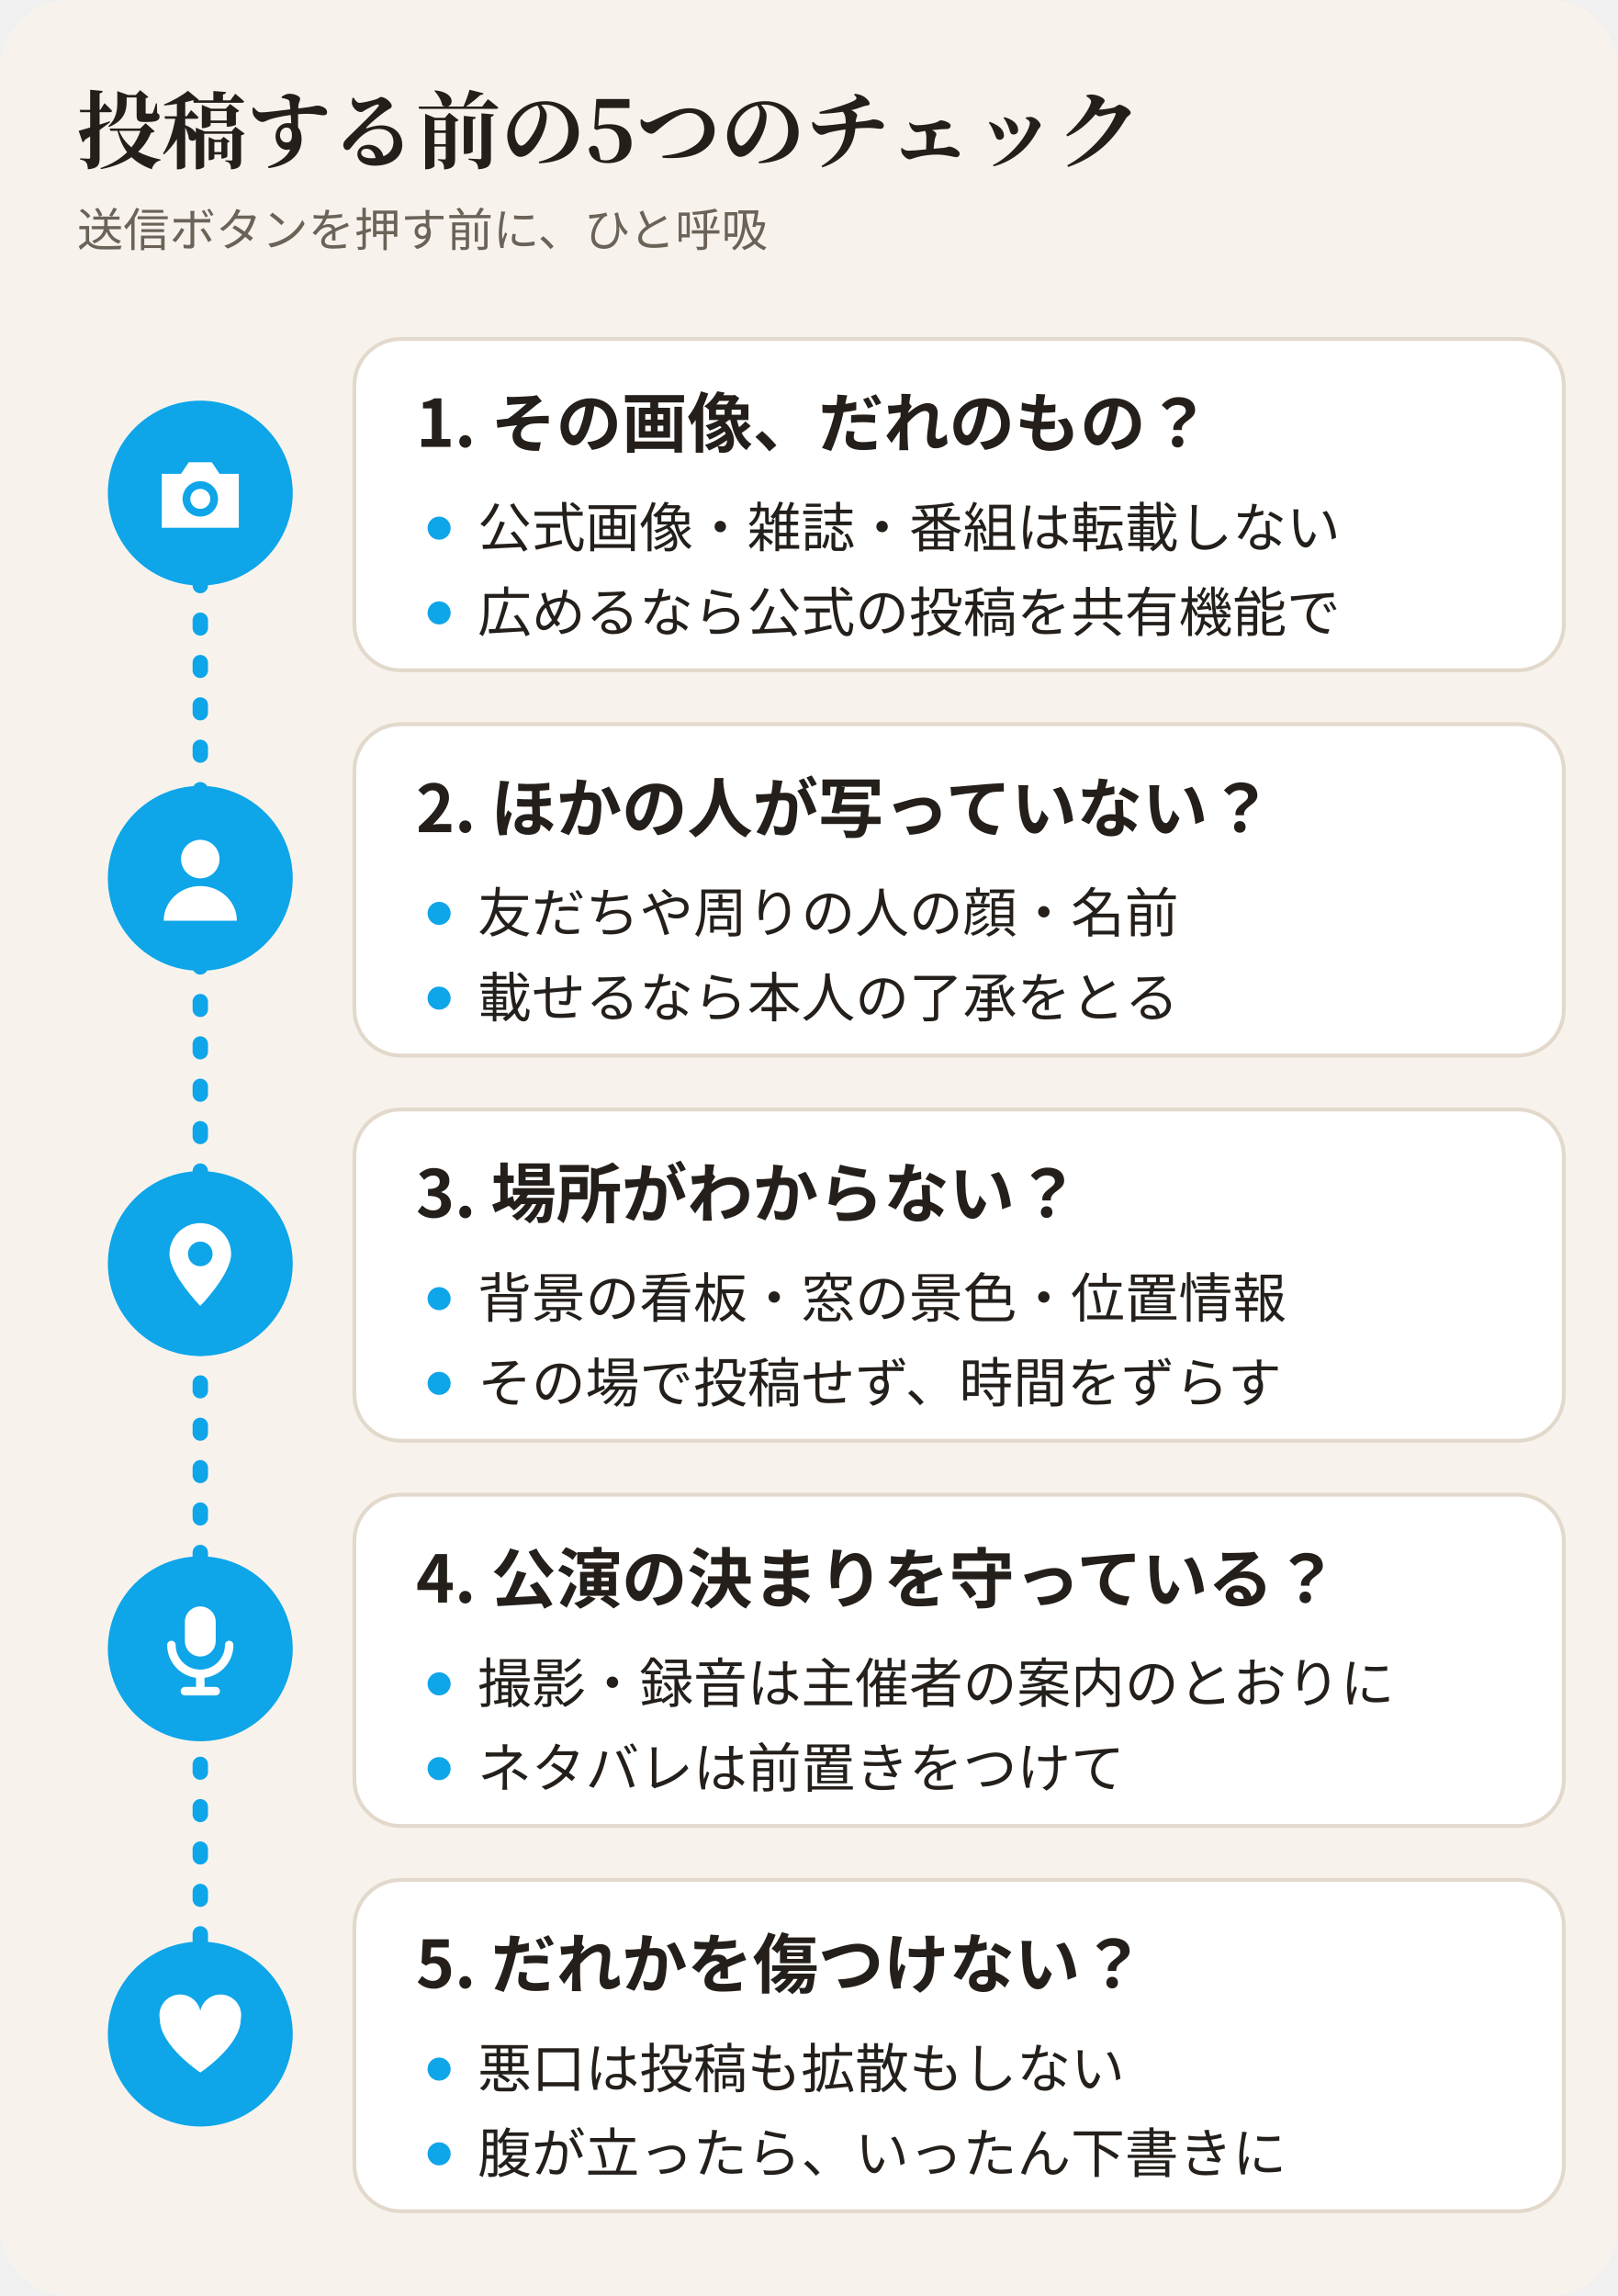
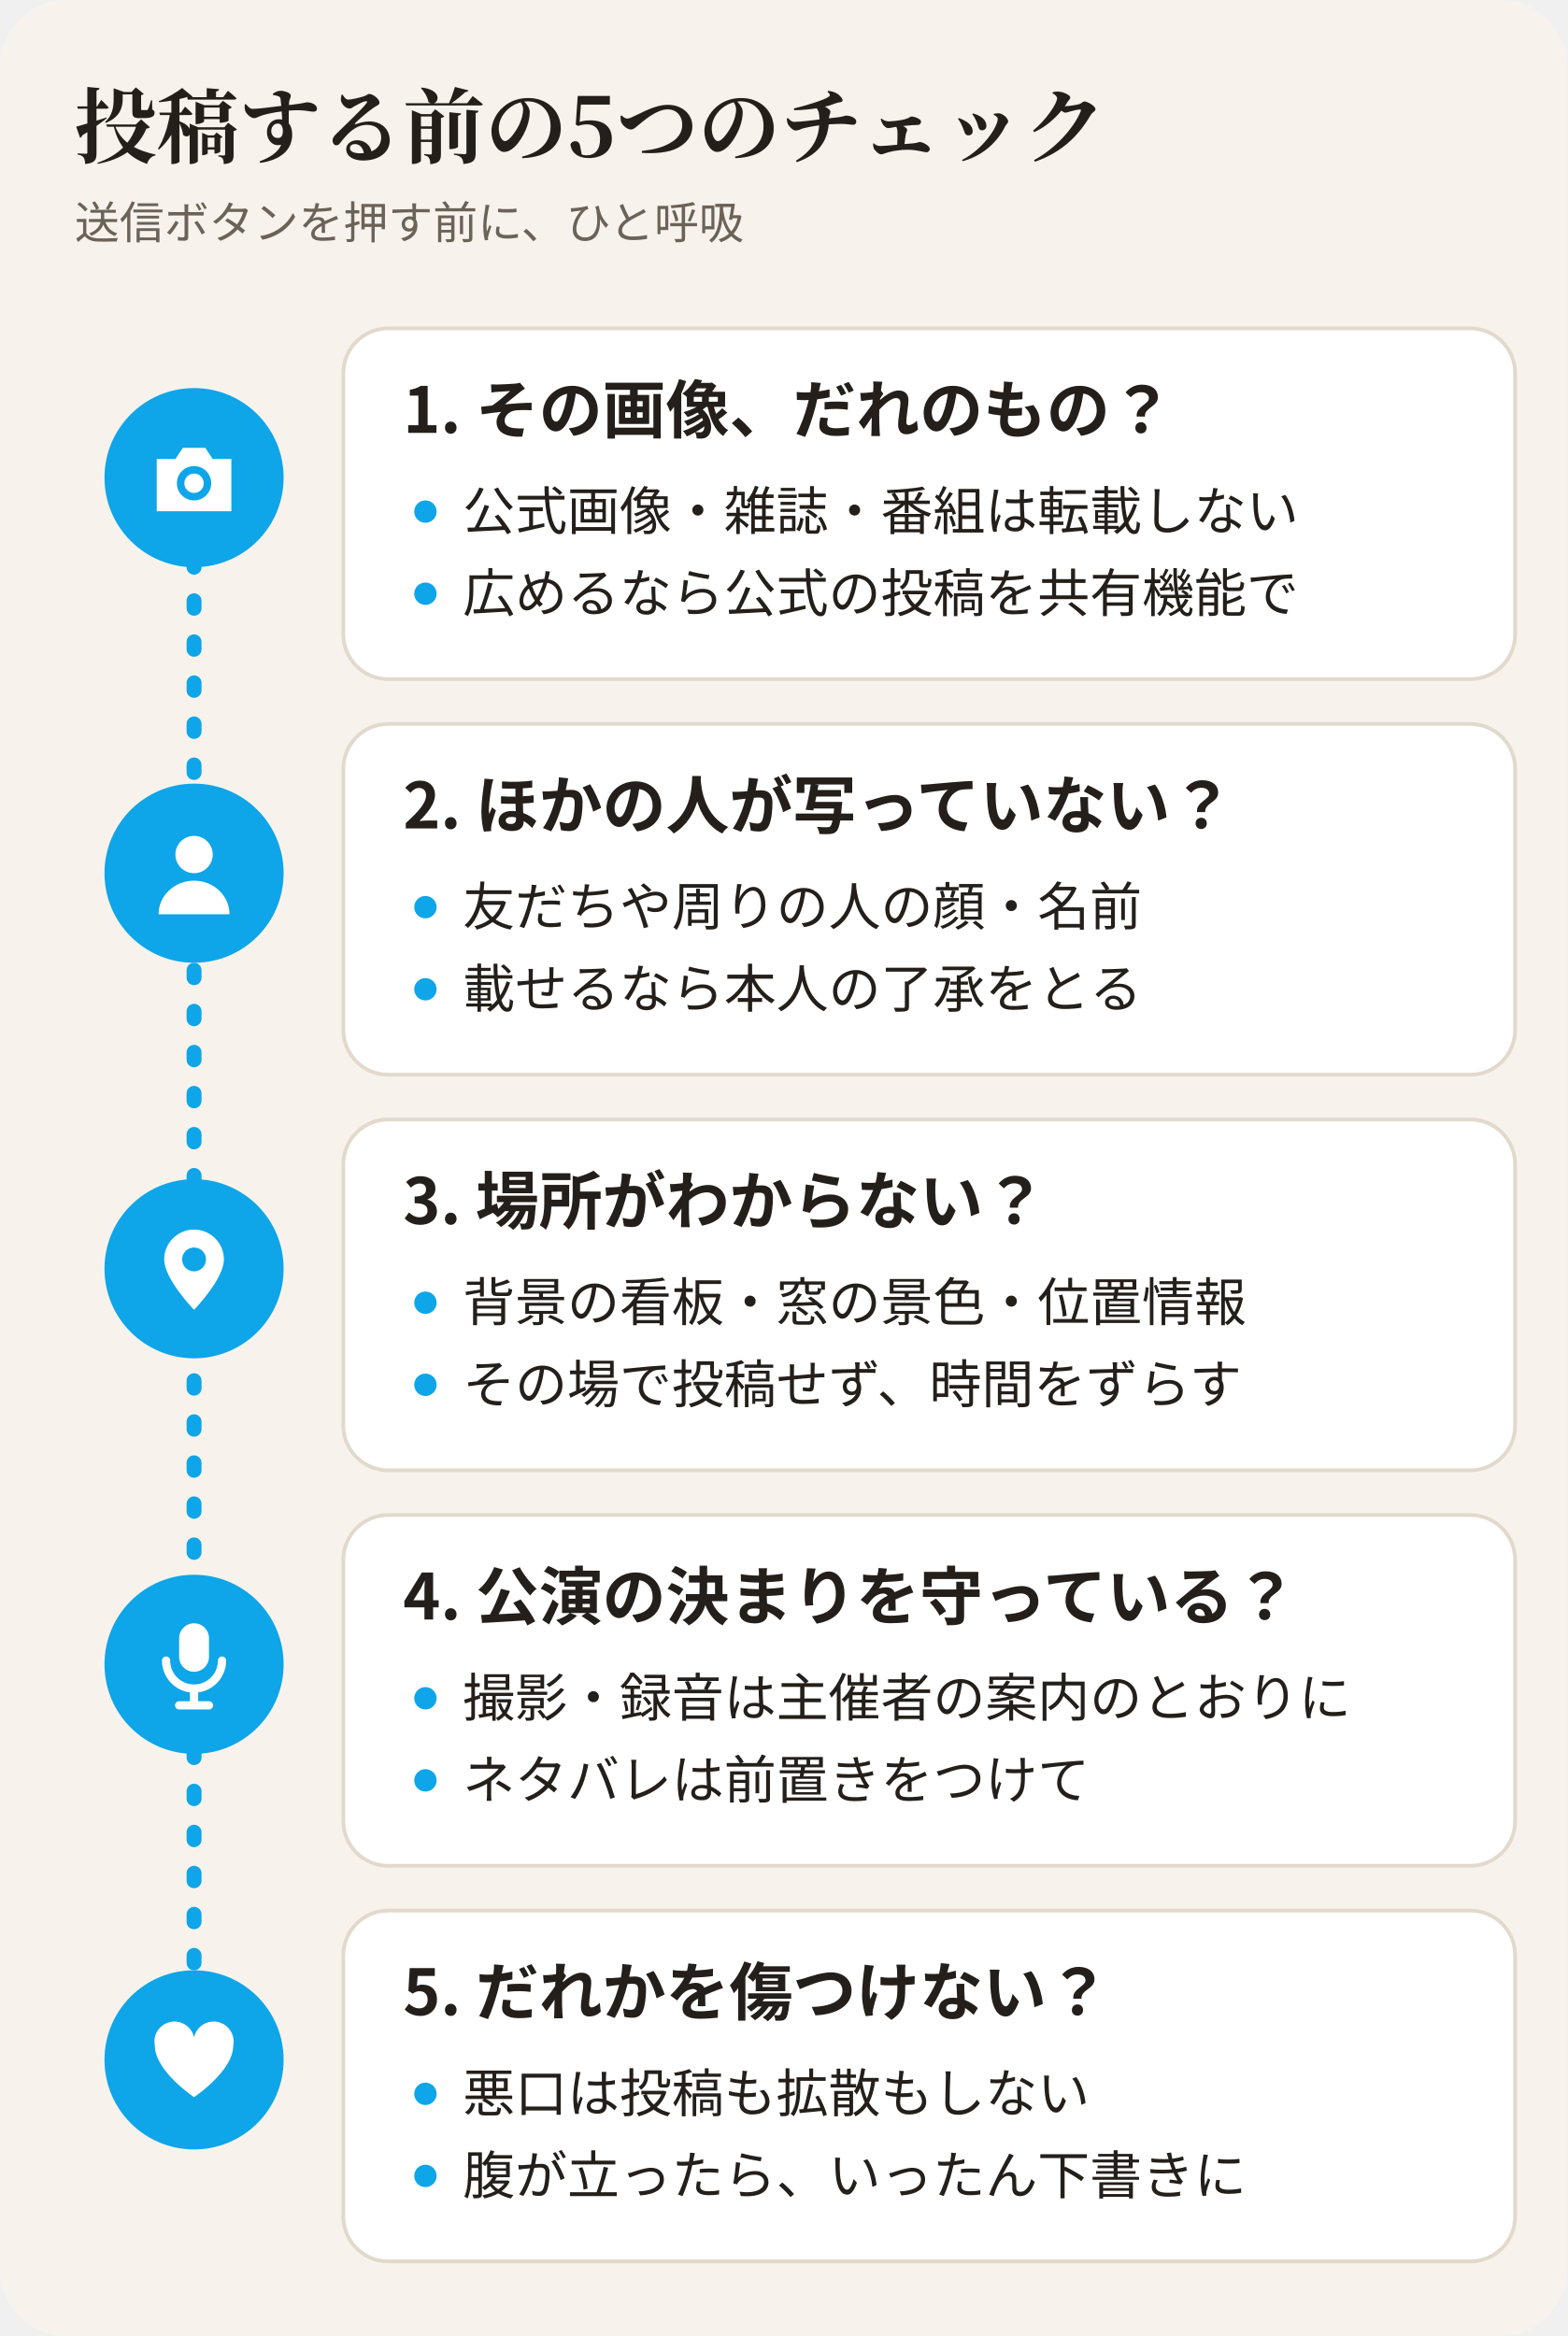
- <svg xmlns="http://www.w3.org/2000/svg" viewBox="0 0 420 596" width="420" height="596" font-family="'Hiragino Sans','Noto Sans CJK JP','Noto Sans JP',sans-serif">
-   <rect width="420" height="596" rx="18" fill="#F7F3EC" />
+ <svg xmlns="http://www.w3.org/2000/svg" viewBox="0 0 420 626" width="420" height="626" font-family="'Hiragino Sans','Noto Sans CJK JP','Noto Sans JP',sans-serif">
+   <rect width="420" height="626" rx="18" fill="#F7F3EC" />
  <text x="20" y="42" font-size="22" font-weight="800" fill="#241F1A" font-family="'Hiragino Mincho ProN','Noto Serif CJK JP','Noto Serif JP',serif">投稿する前の5つのチェック</text>
  <text x="20" y="64" font-size="12" fill="#6B6258">送信ボタンを押す前に、ひと呼吸</text>
-   <line x1="52" y1="128" x2="52" y2="528" stroke="#0ea5e9" stroke-width="4" stroke-dasharray="2 9" stroke-linecap="round" />
+   <line x1="52" y1="128" x2="52" y2="552" stroke="#0ea5e9" stroke-width="4" stroke-dasharray="2 9" stroke-linecap="round" />
  <circle cx="52" cy="128" r="24" fill="#0ea5e9" />
  <g transform="translate(40,116)">
    <path d="M2 7h5l2-3h6l2 3h5v14H2z" fill="#fff" />
    <circle cx="12" cy="13.5" r="4.6" fill="#0ea5e9" />
    <circle cx="12" cy="13.5" r="2.6" fill="#fff" />
  </g>
-   <rect x="92" y="88" width="314" height="86" rx="12" fill="#fff" stroke="#E2D9CC" stroke-width="1" />
+   <rect x="92" y="88" width="314" height="94" rx="12" fill="#fff" stroke="#E2D9CC" stroke-width="1" />
  <text x="108" y="116" font-size="17" fill="#241F1A" font-weight="800">1. その画像、だれのもの？</text>
  <circle cx="114" cy="137.1" r="3" fill="#0ea5e9" />
  <text x="124" y="142" font-size="14" fill="#241F1A">公式画像・雑誌・番組は転載しない</text>
  <circle cx="114" cy="159.1" r="3" fill="#0ea5e9" />
  <text x="124" y="164" font-size="14" fill="#241F1A">広めるなら公式の投稿を共有機能で</text>
-   <circle cx="52" cy="228" r="24" fill="#0ea5e9" />
-   <g transform="translate(40,216)">
+   <circle cx="52" cy="234" r="24" fill="#0ea5e9" />
+   <g transform="translate(40,222)">
    <circle cx="12" cy="7" r="5" fill="#fff" />
    <path d="M2.5 23a9.5 9 0 0 1 19 0z" fill="#fff" />
  </g>
-   <rect x="92" y="188" width="314" height="86" rx="12" fill="#fff" stroke="#E2D9CC" stroke-width="1" />
-   <text x="108" y="216" font-size="17" fill="#241F1A" font-weight="800">2. ほかの人が写っていない？</text>
-   <circle cx="114" cy="237.1" r="3" fill="#0ea5e9" />
-   <text x="124" y="242" font-size="14" fill="#241F1A">友だちや周りの人の顔・名前</text>
-   <circle cx="114" cy="259.1" r="3" fill="#0ea5e9" />
-   <text x="124" y="264" font-size="14" fill="#241F1A">載せるなら本人の了承をとる</text>
-   <circle cx="52" cy="328" r="24" fill="#0ea5e9" />
-   <g transform="translate(40,316)">
+   <rect x="92" y="194" width="314" height="94" rx="12" fill="#fff" stroke="#E2D9CC" stroke-width="1" />
+   <text x="108" y="222" font-size="17" fill="#241F1A" font-weight="800">2. ほかの人が写っていない？</text>
+   <circle cx="114" cy="243.1" r="3" fill="#0ea5e9" />
+   <text x="124" y="248" font-size="14" fill="#241F1A">友だちや周りの人の顔・名前</text>
+   <circle cx="114" cy="265.1" r="3" fill="#0ea5e9" />
+   <text x="124" y="270" font-size="14" fill="#241F1A">載せるなら本人の了承をとる</text>
+   <circle cx="52" cy="340" r="24" fill="#0ea5e9" />
+   <g transform="translate(40,328)">
    <path d="M12 23s8-8.2 8-13.5a8 8 0 0 0-16 0C4 14.8 12 23 12 23z" fill="#fff" />
    <circle cx="12" cy="9.5" r="3.2" fill="#0ea5e9" />
  </g>
-   <rect x="92" y="288" width="314" height="86" rx="12" fill="#fff" stroke="#E2D9CC" stroke-width="1" />
-   <text x="108" y="316" font-size="17" fill="#241F1A" font-weight="800">3. 場所がわからない？</text>
-   <circle cx="114" cy="337.1" r="3" fill="#0ea5e9" />
-   <text x="124" y="342" font-size="14" fill="#241F1A">背景の看板・窓の景色・位置情報</text>
-   <circle cx="114" cy="359.1" r="3" fill="#0ea5e9" />
-   <text x="124" y="364" font-size="14" fill="#241F1A">その場で投稿せず、時間をずらす</text>
-   <circle cx="52" cy="428" r="24" fill="#0ea5e9" />
-   <g transform="translate(40,416)">
+   <rect x="92" y="300" width="314" height="94" rx="12" fill="#fff" stroke="#E2D9CC" stroke-width="1" />
+   <text x="108" y="328" font-size="17" fill="#241F1A" font-weight="800">3. 場所がわからない？</text>
+   <circle cx="114" cy="349.1" r="3" fill="#0ea5e9" />
+   <text x="124" y="354" font-size="14" fill="#241F1A">背景の看板・窓の景色・位置情報</text>
+   <circle cx="114" cy="371.1" r="3" fill="#0ea5e9" />
+   <text x="124" y="376" font-size="14" fill="#241F1A">その場で投稿せず、時間をずらす</text>
+   <circle cx="52" cy="446" r="24" fill="#0ea5e9" />
+   <g transform="translate(40,434)">
    <rect x="8" y="1" width="8" height="13" rx="4" fill="#fff" />
    <path d="M4.5 11a7.5 7.5 0 0 0 15 0M12 18.5V23M8 23h8" fill="none" stroke="#fff" stroke-width="2.2" stroke-linecap="round" />
  </g>
-   <rect x="92" y="388" width="314" height="86" rx="12" fill="#fff" stroke="#E2D9CC" stroke-width="1" />
-   <text x="108" y="416" font-size="17" fill="#241F1A" font-weight="800">4. 公演の決まりを守っている？</text>
-   <circle cx="114" cy="437.1" r="3" fill="#0ea5e9" />
-   <text x="124" y="442" font-size="14" fill="#241F1A">撮影・録音は主催者の案内のとおりに</text>
-   <circle cx="114" cy="459.1" r="3" fill="#0ea5e9" />
-   <text x="124" y="464" font-size="14" fill="#241F1A">ネタバレは前置きをつけて</text>
-   <circle cx="52" cy="528" r="24" fill="#0ea5e9" />
-   <g transform="translate(40,516)">
+   <rect x="92" y="406" width="314" height="94" rx="12" fill="#fff" stroke="#E2D9CC" stroke-width="1" />
+   <text x="108" y="434" font-size="17" fill="#241F1A" font-weight="800">4. 公演の決まりを守っている？</text>
+   <circle cx="114" cy="455.1" r="3" fill="#0ea5e9" />
+   <text x="124" y="460" font-size="14" fill="#241F1A">撮影・録音は主催者の案内のとおりに</text>
+   <circle cx="114" cy="477.1" r="3" fill="#0ea5e9" />
+   <text x="124" y="482" font-size="14" fill="#241F1A">ネタバレは前置きをつけて</text>
+   <circle cx="52" cy="552" r="24" fill="#0ea5e9" />
+   <g transform="translate(40,540)">
    <path d="M12 22S1.5 15 1.5 8.2A5.3 5.3 0 0 1 12 6a5.3 5.3 0 0 1 10.5 2.2C22.5 15 12 22 12 22z" fill="#fff" />
  </g>
-   <rect x="92" y="488" width="314" height="86" rx="12" fill="#fff" stroke="#E2D9CC" stroke-width="1" />
-   <text x="108" y="516" font-size="17" fill="#241F1A" font-weight="800">5. だれかを傷つけない？</text>
-   <circle cx="114" cy="537.1" r="3" fill="#0ea5e9" />
-   <text x="124" y="542" font-size="14" fill="#241F1A">悪口は投稿も拡散もしない</text>
-   <circle cx="114" cy="559.1" r="3" fill="#0ea5e9" />
-   <text x="124" y="564" font-size="14" fill="#241F1A">腹が立ったら、いったん下書きに</text>
+   <rect x="92" y="512" width="314" height="94" rx="12" fill="#fff" stroke="#E2D9CC" stroke-width="1" />
+   <text x="108" y="540" font-size="17" fill="#241F1A" font-weight="800">5. だれかを傷つけない？</text>
+   <circle cx="114" cy="561.1" r="3" fill="#0ea5e9" />
+   <text x="124" y="566" font-size="14" fill="#241F1A">悪口は投稿も拡散もしない</text>
+   <circle cx="114" cy="583.1" r="3" fill="#0ea5e9" />
+   <text x="124" y="588" font-size="14" fill="#241F1A">腹が立ったら、いったん下書きに</text>
</svg>
